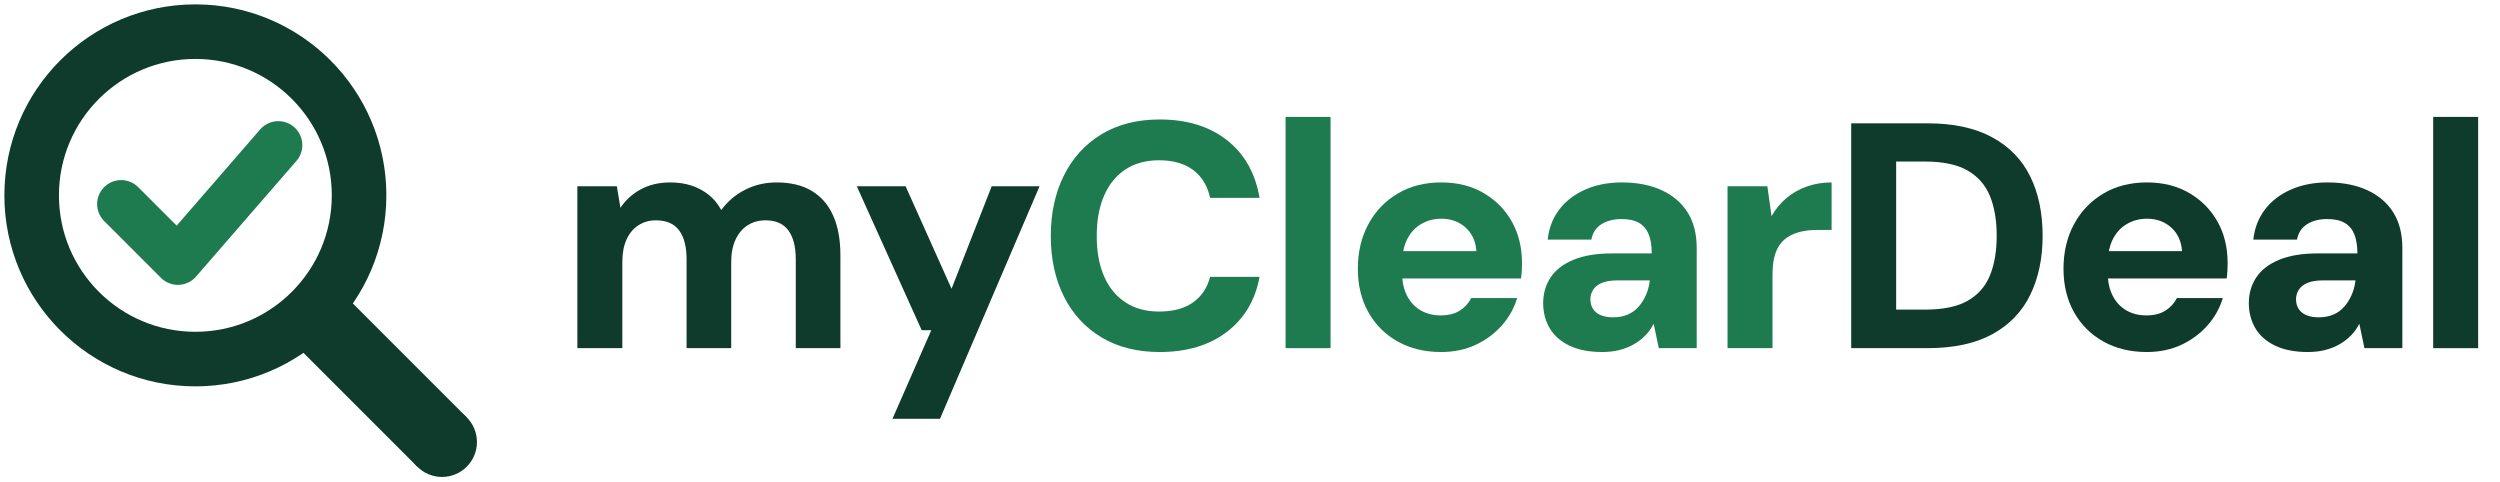
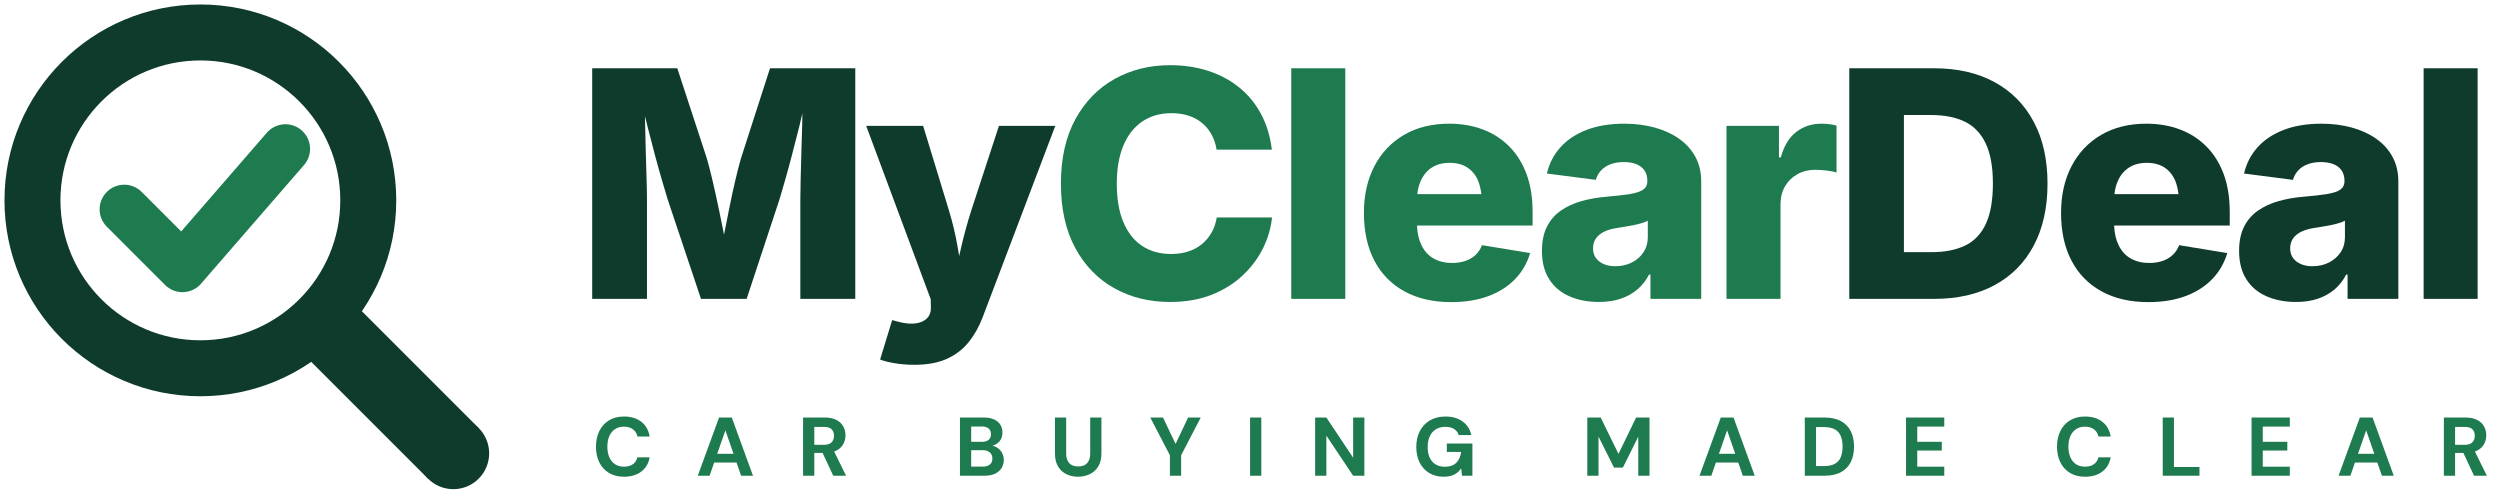
- <svg xmlns="http://www.w3.org/2000/svg" viewBox="68.5 59.5 1145.3 220.5" role="img" aria-label="myClearDeal">
+ <svg xmlns="http://www.w3.org/2000/svg" viewBox="68.5 59.5 1116.7 224" role="img" aria-label="MyClearDeal, car buying made clear">
  <circle cx="158.0" cy="149.0" r="75.0" fill="none" stroke="#0F3B2C" stroke-width="25.0" />
  <path d="M211.0 202.0L271.0 262.0" stroke="#0F3B2C" stroke-width="32.0" />
  <circle cx="271.0" cy="262.0" r="16.0" fill="#0F3B2C" />
  <path d="M124 153L150 179L196 126" fill="none" stroke="#1E7A4F" stroke-width="22.0" stroke-linecap="round" stroke-linejoin="round" />
-   <path d="M333.0 219.0V144.84H351.099L352.717 154.699Q356.249 149.401 362.061 146.238Q367.873 143.074 375.524 143.074Q380.969 143.074 385.383 144.546Q389.797 146.017 393.255 148.813Q396.713 151.609 398.92 155.729Q403.187 149.843 409.809 146.459Q416.43 143.074 424.229 143.074Q433.94 143.074 440.414 146.974Q446.889 150.873 450.199 158.304Q453.51 165.734 453.51 176.476V219.0H433.057V178.241Q433.057 169.707 429.673 165.072Q426.289 160.437 419.226 160.437Q414.517 160.437 410.986 162.718Q407.454 164.999 405.468 169.266Q403.481 173.533 403.481 179.566V219.0H383.029V178.241Q383.029 169.707 379.644 165.072Q376.26 160.437 368.903 160.437Q364.489 160.437 360.957 162.718Q357.426 164.999 355.513 169.266Q353.6 173.533 353.6 179.566V219.0Z" fill="#0F3B2C" />
-   <path d="M477.347 251.371 495.151 210.76H490.737L461.014 144.84H483.38L504.421 191.779L522.814 144.84H544.739L499.124 251.371Z" fill="#0F3B2C" />
-   <path d="M599.77 220.766Q584.32 220.766 573.137 214.071Q561.954 207.376 555.921 195.384Q549.889 183.391 549.889 167.647Q549.889 151.903 555.921 139.837Q561.954 127.771 573.137 121.003Q584.32 114.234 599.77 114.234Q618.457 114.234 630.523 123.651Q642.589 133.069 645.531 150.137H622.871Q621.106 141.897 615.146 137.409Q609.187 132.921 599.476 132.921Q590.5 132.921 584.099 137.115Q577.699 141.309 574.314 149.107Q570.93 156.906 570.93 167.647Q570.93 178.389 574.314 186.114Q577.699 193.839 584.099 198.032Q590.5 202.226 599.476 202.226Q609.187 202.226 615.073 198.032Q620.959 193.839 622.871 186.334H645.531Q642.589 202.373 630.523 211.569Q618.457 220.766 599.77 220.766Z" fill="#1E7A4F" />
-   <path d="M657.45 219.0V113.057H678.05V219.0Z" fill="#1E7A4F" />
-   <path d="M728.667 220.766Q717.484 220.766 708.876 215.984Q700.269 211.201 695.413 202.594Q690.557 193.986 690.557 182.656Q690.557 171.179 695.339 162.276Q700.121 153.374 708.729 148.224Q717.337 143.074 728.814 143.074Q739.85 143.074 748.164 147.93Q756.477 152.786 761.112 161.026Q765.747 169.266 765.747 180.007Q765.747 181.479 765.674 183.244Q765.6 185.01 765.306 187.07H705.271V174.563H744.853Q744.411 167.794 739.924 163.748Q735.436 159.701 728.814 159.701Q723.811 159.701 719.691 162.056Q715.571 164.41 713.217 168.971Q710.863 173.533 710.863 180.596V184.863Q710.863 190.601 713.07 194.942Q715.277 199.283 719.25 201.637Q723.223 203.991 728.52 203.991Q733.817 203.991 737.275 201.784Q740.733 199.577 742.499 196.046H763.54Q761.48 202.961 756.551 208.553Q751.621 214.144 744.559 217.455Q737.496 220.766 728.667 220.766Z" fill="#1E7A4F" />
-   <path d="M802.533 220.766Q793.41 220.766 787.304 217.749Q781.197 214.733 778.328 209.656Q775.459 204.58 775.459 198.4Q775.459 191.779 778.843 186.629Q782.227 181.479 789.29 178.536Q796.353 175.593 806.947 175.593H825.193Q825.193 170.296 823.795 166.838Q822.397 163.38 819.381 161.614Q816.364 159.849 811.361 159.849Q805.917 159.849 802.165 162.203Q798.413 164.557 797.53 169.266H777.519Q778.401 161.32 782.816 155.508Q787.23 149.696 794.661 146.385Q802.091 143.074 811.509 143.074Q821.956 143.074 829.681 146.606Q837.406 150.137 841.599 156.759Q845.793 163.38 845.793 173.091V219.0H828.43L826.076 207.817Q824.604 210.76 822.324 213.114Q820.043 215.469 817.1 217.161Q814.157 218.853 810.552 219.809Q806.947 220.766 802.533 220.766ZM807.536 204.874Q811.214 204.874 814.157 203.624Q817.1 202.373 819.16 200.019Q821.22 197.664 822.544 194.648Q823.869 191.631 824.31 188.1V187.953H809.449Q805.181 187.953 802.459 189.056Q799.737 190.16 798.413 192.146Q797.089 194.133 797.089 196.634Q797.089 199.283 798.413 201.196Q799.737 203.109 802.091 203.991Q804.446 204.874 807.536 204.874Z" fill="#1E7A4F" />
-   <path d="M859.919 219.0V144.84H878.164L880.077 158.524Q882.873 153.669 886.846 150.284Q890.819 146.9 896.116 144.987Q901.413 143.074 907.593 143.074V164.851H900.677Q896.263 164.851 892.511 165.881Q888.759 166.911 886.036 169.192Q883.314 171.473 881.916 175.372Q880.519 179.271 880.519 185.157V219.0Z" fill="#1E7A4F" />
-   <path d="M916.569 219.0V116H951.589Q969.393 116 981.164 122.401Q992.936 128.801 998.601 140.352Q1004.266 151.903 1004.266 167.5Q1004.266 182.95 998.601 194.574Q992.936 206.199 981.238 212.599Q969.54 219.0 951.441 219.0ZM937.169 201.343H950.411Q962.771 201.343 969.908 197.296Q977.044 193.25 980.134 185.672Q983.224 178.094 983.224 167.5Q983.224 156.906 980.134 149.328Q977.044 141.75 969.908 137.63Q962.771 133.51 950.411 133.51H937.169Z" fill="#0F3B2C" />
-   <path d="M1051.94 220.766Q1040.757 220.766 1032.149 215.984Q1023.541 211.201 1018.686 202.594Q1013.83 193.986 1013.83 182.656Q1013.83 171.179 1018.612 162.276Q1023.394 153.374 1032.002 148.224Q1040.61 143.074 1052.087 143.074Q1063.123 143.074 1071.436 147.93Q1079.75 152.786 1084.385 161.026Q1089.02 169.266 1089.02 180.007Q1089.02 181.479 1088.946 183.244Q1088.873 185.01 1088.579 187.07H1028.544V174.563H1068.126Q1067.684 167.794 1063.196 163.748Q1058.709 159.701 1052.087 159.701Q1047.084 159.701 1042.964 162.056Q1038.844 164.41 1036.49 168.971Q1034.136 173.533 1034.136 180.596V184.863Q1034.136 190.601 1036.343 194.942Q1038.55 199.283 1042.523 201.637Q1046.496 203.991 1051.793 203.991Q1057.09 203.991 1060.548 201.784Q1064.006 199.577 1065.771 196.046H1086.813Q1084.753 202.961 1079.824 208.553Q1074.894 214.144 1067.831 217.455Q1060.769 220.766 1051.94 220.766Z" fill="#0F3B2C" />
-   <path d="M1125.806 220.766Q1116.683 220.766 1110.576 217.749Q1104.47 214.733 1101.601 209.656Q1098.731 204.58 1098.731 198.4Q1098.731 191.779 1102.116 186.629Q1105.5 181.479 1112.563 178.536Q1119.626 175.593 1130.22 175.593H1148.466Q1148.466 170.296 1147.068 166.838Q1145.67 163.38 1142.654 161.614Q1139.637 159.849 1134.634 159.849Q1129.19 159.849 1125.438 162.203Q1121.686 164.557 1120.803 169.266H1100.791Q1101.674 161.32 1106.089 155.508Q1110.503 149.696 1117.934 146.385Q1125.364 143.074 1134.781 143.074Q1145.229 143.074 1152.954 146.606Q1160.679 150.137 1164.872 156.759Q1169.066 163.38 1169.066 173.091V219.0H1151.703L1149.349 207.817Q1147.877 210.76 1145.596 213.114Q1143.316 215.469 1140.373 217.161Q1137.43 218.853 1133.825 219.809Q1130.22 220.766 1125.806 220.766ZM1130.809 204.874Q1134.487 204.874 1137.43 203.624Q1140.373 202.373 1142.433 200.019Q1144.493 197.664 1145.817 194.648Q1147.141 191.631 1147.583 188.1V187.953H1132.721Q1128.454 187.953 1125.732 189.056Q1123.01 190.16 1121.686 192.146Q1120.361 194.133 1120.361 196.634Q1120.361 199.283 1121.686 201.196Q1123.01 203.109 1125.364 203.991Q1127.719 204.874 1130.809 204.874Z" fill="#0F3B2C" />
-   <path d="M1183.191 219.0V113.057H1203.791V219.0Z" fill="#0F3B2C" />
+   <g transform="translate(0,-26)">
+     <path d="M333.019 219.0V116H371.039L384.173 156.094Q385.279 159.758 386.696 165.806Q388.113 171.855 389.565 178.768Q390.809 184.713 391.915 190.312Q392.952 184.782 394.197 178.768Q395.579 171.855 396.996 165.841Q398.413 159.827 399.519 156.094L412.446 116H450.536V219.0H425.995V174.62Q425.995 171.164 426.134 165.737Q426.272 160.311 426.445 153.951Q426.617 147.591 426.825 141.093Q426.894 138.536 426.894 136.116Q426.272 138.881 425.581 141.785Q423.921 148.352 422.297 154.573Q420.672 160.795 419.186 165.979Q417.7 171.164 416.663 174.62L402.008 219.0H381.615L366.753 174.62Q365.716 171.233 364.195 166.048Q362.674 160.864 361.015 154.642Q359.356 148.421 357.697 141.854Q357.144 139.572 356.591 137.36Q356.591 139.158 356.66 140.955Q356.799 147.384 356.971 153.813Q357.144 160.242 357.317 165.668Q357.49 171.095 357.49 174.62V219.0Z" fill="#0F3B2C" />
+     <path d="M461.625 246.098 467.017 228.47 470.058 229.3Q474.413 230.406 477.697 229.922Q480.98 229.438 482.743 227.503Q484.506 225.567 484.299 222.387L484.229 219.138L455.403 141.715H480.842L492.386 179.528Q494.737 187.27 496.119 195.082Q496.465 197.432 496.949 199.852Q497.502 197.363 498.055 195.013Q499.921 187.132 502.341 179.528L514.715 141.715H539.877L507.456 227.157Q505.106 233.379 501.304 238.183Q497.502 242.987 491.592 245.718Q485.681 248.448 476.971 248.448Q472.547 248.448 468.434 247.792Q464.321 247.135 461.625 246.098Z" fill="#0F3B2C" />
+     <path d="M591.129 220.383Q577.235 220.383 566.209 214.23Q555.183 208.078 548.789 196.257Q542.394 184.436 542.394 167.569Q542.394 150.564 548.858 138.743Q555.321 126.922 566.382 120.77Q577.442 114.617 591.129 114.617Q600.323 114.617 608.135 117.141Q615.946 119.664 621.96 124.503Q627.974 129.342 631.742 136.358Q635.509 143.374 636.615 152.361H611.937Q611.315 148.559 609.656 145.552Q607.996 142.545 605.404 140.402Q602.812 138.259 599.356 137.153Q595.899 136.047 591.751 136.047Q584.217 136.047 578.721 139.78Q573.225 143.513 570.287 150.529Q567.349 157.546 567.349 167.569Q567.349 177.869 570.357 184.886Q573.364 191.902 578.79 195.428Q584.217 198.953 591.613 198.953Q595.761 198.953 599.217 197.847Q602.674 196.741 605.3 194.598Q607.927 192.455 609.656 189.448Q611.384 186.441 612.006 182.639H636.684Q635.993 189.552 632.744 196.222Q629.495 202.893 623.723 208.389Q617.951 213.885 609.794 217.134Q601.637 220.383 591.129 220.383Z" fill="#1E7A4F" />
+     <path d="M669.41 116V219.0H645.285V116Z" fill="#1E7A4F" />
+     <path d="M716.722 220.452Q704.625 220.452 695.846 215.647Q687.067 210.843 682.401 201.926Q677.734 193.008 677.734 180.634Q677.734 168.744 682.401 159.758Q687.067 150.771 695.639 145.759Q704.21 140.748 715.824 140.748Q723.981 140.748 730.79 143.305Q737.599 145.863 742.611 150.875Q747.622 155.887 750.353 163.214Q753.083 170.542 753.083 180.15V186.234H701.445Q701.653 191.418 703.45 195.013Q705.385 199.022 708.911 200.992Q712.437 202.962 717.137 202.962Q720.386 202.962 723.048 202.064Q725.709 201.165 727.61 199.368Q729.511 197.57 730.479 195.013L751.977 198.538Q750.042 205.174 745.307 210.117Q740.571 215.06 733.348 217.756Q726.124 220.452 716.722 220.452ZM701.583 172.201H730.202Q729.788 168.883 728.751 166.256Q727.092 162.385 723.912 160.311Q720.732 158.237 716.031 158.237Q711.33 158.237 708.081 160.345Q704.832 162.454 703.173 166.187Q701.929 168.883 701.583 172.201Z" fill="#1E7A4F" />
+     <path d="M782.699 220.383Q775.302 220.383 769.53 217.859Q763.758 215.336 760.509 210.255Q757.26 205.174 757.26 197.57Q757.26 191.142 759.507 186.717Q761.753 182.293 765.763 179.528Q769.772 176.763 774.957 175.311Q780.141 173.86 786.017 173.376Q792.584 172.823 796.593 172.166Q800.603 171.509 802.469 170.196Q804.336 168.883 804.336 166.532V166.256Q804.336 163.56 803.091 161.693Q801.847 159.827 799.497 158.859Q797.146 157.891 793.828 157.891Q790.51 157.891 787.918 158.859Q785.326 159.827 783.667 161.624Q782.008 163.421 781.316 165.841L759.472 163.007Q760.993 156.37 765.452 151.359Q769.91 146.347 777.134 143.547Q784.358 140.748 794.036 140.748Q801.225 140.748 807.481 142.441Q813.737 144.135 818.438 147.418Q823.138 150.702 825.765 155.506Q828.392 160.311 828.392 166.532V219.0H805.718V208.147H805.096Q803.022 212.156 799.808 214.852Q796.593 217.548 792.342 218.965Q788.091 220.383 782.699 220.383ZM790.026 204.414Q794.105 204.414 797.388 202.755Q800.672 201.096 802.608 198.193Q804.543 195.289 804.543 191.487V184.091Q803.506 184.644 801.951 185.128Q800.395 185.611 798.529 185.992Q796.663 186.372 794.796 186.683Q792.93 186.994 791.202 187.27Q787.676 187.754 785.187 188.93Q782.699 190.105 781.385 191.971Q780.072 193.838 780.072 196.464Q780.072 199.022 781.385 200.785Q782.699 202.548 784.911 203.481Q787.123 204.414 790.026 204.414Z" fill="#1E7A4F" />
+     <path d="M839.689 219.0V141.715H863.123V155.817H863.952Q866.026 148.144 870.831 144.446Q875.635 140.748 881.995 140.748Q883.654 140.748 885.486 140.955Q887.318 141.162 888.838 141.577V162.592Q887.11 161.97 884.31 161.659Q881.511 161.348 879.299 161.348Q874.875 161.348 871.349 163.318Q867.824 165.288 865.819 168.744Q863.814 172.201 863.814 176.832V219.0Z" fill="#1E7A4F" />
+     <path d="M932.417 219.0H894.536V116H932.417Q948.109 116 959.446 122.187Q970.783 128.374 976.936 139.918Q983.088 151.462 983.088 167.5Q983.088 183.538 976.97 195.116Q970.852 206.695 959.481 212.848Q948.109 219.0 932.417 219.0ZM918.938 198.123H931.38Q940.229 198.123 946.347 195.151Q952.464 192.179 955.575 185.404Q958.686 178.63 958.686 167.5Q958.686 156.37 955.506 149.631Q952.326 142.891 946.208 139.884Q940.091 136.877 931.035 136.877H918.938Z" fill="#0F3B2C" />
+     <path d="M1028.119 220.452Q1016.021 220.452 1007.242 215.647Q998.463 210.843 993.797 201.926Q989.131 193.008 989.131 180.634Q989.131 168.744 993.797 159.758Q998.463 150.771 1007.035 145.759Q1015.607 140.748 1027.22 140.748Q1035.377 140.748 1042.186 143.305Q1048.995 145.863 1054.007 150.875Q1059.019 155.887 1061.749 163.214Q1064.48 170.542 1064.48 180.15V186.234H1012.841Q1013.049 191.418 1014.846 195.013Q1016.782 199.022 1020.307 200.992Q1023.833 202.962 1028.533 202.962Q1031.782 202.962 1034.444 202.064Q1037.105 201.165 1039.006 199.368Q1040.907 197.57 1041.875 195.013L1063.374 198.538Q1061.438 205.174 1056.703 210.117Q1051.968 215.06 1044.744 217.756Q1037.52 220.452 1028.119 220.452ZM1012.98 172.201H1041.599Q1041.184 168.883 1040.147 166.256Q1038.488 162.385 1035.308 160.311Q1032.128 158.237 1027.427 158.237Q1022.727 158.237 1019.478 160.345Q1016.229 162.454 1014.57 166.187Q1013.325 168.883 1012.98 172.201Z" fill="#0F3B2C" />
+     <path d="M1094.095 220.383Q1086.698 220.383 1080.926 217.859Q1075.154 215.336 1071.905 210.255Q1068.656 205.174 1068.656 197.57Q1068.656 191.142 1070.903 186.717Q1073.149 182.293 1077.159 179.528Q1081.168 176.763 1086.353 175.311Q1091.537 173.86 1097.413 173.376Q1103.98 172.823 1107.99 172.166Q1111.999 171.509 1113.866 170.196Q1115.732 168.883 1115.732 166.532V166.256Q1115.732 163.56 1114.488 161.693Q1113.243 159.827 1110.893 158.859Q1108.543 157.891 1105.225 157.891Q1101.906 157.891 1099.314 158.859Q1096.722 159.827 1095.063 161.624Q1093.404 163.421 1092.713 165.841L1070.868 163.007Q1072.389 156.37 1076.848 151.359Q1081.306 146.347 1088.53 143.547Q1095.754 140.748 1105.432 140.748Q1112.621 140.748 1118.877 142.441Q1125.133 144.135 1129.834 147.418Q1134.535 150.702 1137.161 155.506Q1139.788 160.311 1139.788 166.532V219.0H1117.115V208.147H1116.492Q1114.419 212.156 1111.204 214.852Q1107.99 217.548 1103.738 218.965Q1099.487 220.383 1094.095 220.383ZM1101.423 204.414Q1105.501 204.414 1108.785 202.755Q1112.068 201.096 1114.004 198.193Q1115.939 195.289 1115.939 191.487V184.091Q1114.902 184.644 1113.347 185.128Q1111.792 185.611 1109.925 185.992Q1108.059 186.372 1106.192 186.683Q1104.326 186.994 1102.598 187.27Q1099.072 187.754 1096.584 188.93Q1094.095 190.105 1092.782 191.971Q1091.468 193.838 1091.468 196.464Q1091.468 199.022 1092.782 200.785Q1094.095 202.548 1096.307 203.481Q1098.519 204.414 1101.423 204.414Z" fill="#0F3B2C" />
+     <path d="M1175.21 116V219.0H1151.085V116Z" fill="#0F3B2C" />
+   </g>
+   <path d="M347.226 272.446Q343.326 272.446 340.521 270.756Q337.717 269.066 336.213 266.039Q334.709 263.011 334.709 259.037Q334.709 255.063 336.213 252.017Q337.717 248.971 340.521 247.263Q343.326 245.554 347.226 245.554Q351.943 245.554 354.951 247.894Q357.96 250.234 358.703 254.506H353.243Q352.76 252.426 351.219 251.256Q349.677 250.086 347.189 250.086Q344.886 250.086 343.233 251.181Q341.58 252.277 340.689 254.264Q339.797 256.251 339.797 259.037Q339.797 261.786 340.689 263.791Q341.58 265.797 343.233 266.874Q344.886 267.951 347.189 267.951Q349.677 267.951 351.2 266.856Q352.723 265.76 353.206 263.791H358.703Q357.96 267.84 354.951 270.143Q351.943 272.446 347.226 272.446Z" fill="#1E7A4F" />
+   <path d="M380.184 272.0 389.693 246.0H395.375L404.847 272.0H399.535L392.515 251.72L385.458 272.0ZM384.381 266.094 385.718 262.194H398.941L400.241 266.094Z" fill="#1E7A4F" />
+   <path d="M427.219 272.0V246.0H436.914Q440.071 246.0 442.114 247.077Q444.157 248.154 445.159 249.956Q446.162 251.757 446.162 253.949Q446.162 256.029 445.197 257.83Q444.231 259.631 442.169 260.727Q440.108 261.823 436.877 261.823H432.234V272.0ZM440.702 272.0 435.354 260.56H440.777L446.422 272.0ZM432.234 258.183H436.617Q438.882 258.183 439.959 257.069Q441.037 255.954 441.037 254.134Q441.037 252.314 439.978 251.256Q438.919 250.197 436.617 250.197H432.234Z" fill="#1E7A4F" />
+   <path d="M497.296 272.0V246.0H507.956Q510.667 246.0 512.525 246.854Q514.382 247.709 515.329 249.213Q516.276 250.717 516.276 252.686Q516.276 254.654 515.422 255.991Q514.567 257.329 513.175 258.053Q511.782 258.777 510.11 258.889L510.705 258.48Q512.487 258.554 513.88 259.427Q515.273 260.3 516.072 261.749Q516.87 263.197 516.87 264.906Q516.87 266.986 515.867 268.583Q514.865 270.18 512.97 271.09Q511.076 272.0 508.327 272.0ZM502.31 267.914H507.51Q509.553 267.914 510.667 266.986Q511.782 266.057 511.782 264.311Q511.782 262.566 510.63 261.581Q509.479 260.597 507.436 260.597H502.31ZM502.31 256.846H507.139Q509.107 256.846 510.129 255.954Q511.15 255.063 511.15 253.429Q511.15 251.831 510.129 250.921Q509.107 250.011 507.102 250.011H502.31Z" fill="#1E7A4F" />
+   <path d="M550.014 272.446Q547.154 272.446 544.814 271.294Q542.474 270.143 541.1 267.84Q539.726 265.537 539.726 261.971V246.0H544.74V262.009Q544.74 263.94 545.371 265.259Q546.003 266.577 547.21 267.209Q548.417 267.84 550.089 267.84Q551.797 267.84 553.004 267.209Q554.211 266.577 554.843 265.259Q555.474 263.94 555.474 262.009V246.0H560.489V261.971Q560.489 265.537 559.077 267.84Q557.666 270.143 555.27 271.294Q552.874 272.446 550.014 272.446Z" fill="#1E7A4F" />
+   <path d="M591.07 272.0V262.863L582.304 246.0H587.987L594.115 258.851H593.113L599.204 246.0H604.85L596.084 262.863V272.0Z" fill="#1E7A4F" />
+   <path d="M626.888 272.0V246.0H631.902V272.0Z" fill="#1E7A4F" />
+   <path d="M655.946 272.0V246.0H660.961L672.921 263.94V246.0H677.935V272.0H672.921L660.961 254.097V272.0Z" fill="#1E7A4F" />
+   <path d="M713.382 272.446Q709.667 272.446 706.919 270.793Q704.17 269.14 702.647 266.15Q701.125 263.16 701.125 259.186Q701.125 255.174 702.685 252.11Q704.245 249.046 707.179 247.3Q710.113 245.554 714.199 245.554Q718.767 245.554 721.795 247.746Q724.822 249.937 725.713 253.837H720.105Q719.547 252.129 718.043 251.144Q716.539 250.16 714.162 250.16Q711.636 250.16 709.853 251.274Q708.07 252.389 707.142 254.394Q706.213 256.4 706.213 259.186Q706.213 262.009 707.142 263.977Q708.07 265.946 709.797 266.967Q711.525 267.989 713.865 267.989Q717.282 267.989 719.046 266.15Q720.81 264.311 721.145 261.377H714.756V257.626H726.196V272.0H721.553L721.182 268.694Q720.365 269.92 719.269 270.756Q718.173 271.591 716.725 272.019Q715.276 272.446 713.382 272.446Z" fill="#1E7A4F" />
+   <path d="M777.515 272.0V246.0H783.495L791.444 262.231L799.318 246.0H805.298V272.0H800.284V254.543L793.413 268.36H789.438L782.53 254.543V272.0Z" fill="#1E7A4F" />
+   <path d="M827.634 272.0 837.142 246.0H842.825L852.297 272.0H846.985L839.965 251.72L832.908 272.0ZM831.831 266.094 833.168 262.194H846.391L847.691 266.094Z" fill="#1E7A4F" />
+   <path d="M874.669 272.0V246.0H883.361Q887.892 246.0 890.845 247.616Q893.798 249.231 895.228 252.147Q896.658 255.063 896.658 259.0Q896.658 262.937 895.228 265.853Q893.798 268.769 890.863 270.384Q887.929 272.0 883.361 272.0ZM879.683 267.691H883.101Q886.295 267.691 888.133 266.651Q889.972 265.611 890.752 263.661Q891.532 261.711 891.532 259.0Q891.532 256.251 890.752 254.301Q889.972 252.351 888.133 251.311Q886.295 250.271 883.101 250.271H879.683Z" fill="#1E7A4F" />
+   <path d="M919.885 272.0V246.0H936.97V250.049H924.899V256.846H935.856V260.746H924.899V267.951H936.97V272.0Z" fill="#1E7A4F" />
+   <path d="M999.841 272.446Q995.941 272.446 993.137 270.756Q990.333 269.066 988.828 266.039Q987.324 263.011 987.324 259.037Q987.324 255.063 988.828 252.017Q990.333 248.971 993.137 247.263Q995.941 245.554 999.841 245.554Q1004.558 245.554 1007.567 247.894Q1010.575 250.234 1011.318 254.506H1005.858Q1005.375 252.426 1003.834 251.256Q1002.293 250.086 999.804 250.086Q997.501 250.086 995.848 251.181Q994.195 252.277 993.304 254.264Q992.413 256.251 992.413 259.037Q992.413 261.786 993.304 263.791Q994.195 265.797 995.848 266.874Q997.501 267.951 999.804 267.951Q1002.293 267.951 1003.815 266.856Q1005.338 265.76 1005.821 263.791H1011.318Q1010.575 267.84 1007.567 270.143Q1004.558 272.446 999.841 272.446Z" fill="#1E7A4F" />
+   <path d="M1034.545 272.0V246.0H1039.559V268.1H1050.962V272.0Z" fill="#1E7A4F" />
+   <path d="M1074.226 272.0V246.0H1091.312V250.049H1079.241V256.846H1090.198V260.746H1079.241V267.951H1091.312V272.0Z" fill="#1E7A4F" />
+   <path d="M1113.09 272.0 1122.599 246.0H1128.282L1137.753 272.0H1132.442L1125.422 251.72L1118.365 272.0ZM1117.287 266.094 1118.625 262.194H1131.847L1133.147 266.094Z" fill="#1E7A4F" />
+   <path d="M1160.126 272.0V246.0H1169.82Q1172.977 246.0 1175.02 247.077Q1177.063 248.154 1178.066 249.956Q1179.069 251.757 1179.069 253.949Q1179.069 256.029 1178.103 257.83Q1177.137 259.631 1175.076 260.727Q1173.014 261.823 1169.783 261.823H1165.14V272.0ZM1173.609 272.0 1168.26 260.56H1173.683L1179.329 272.0ZM1165.14 258.183H1169.523Q1171.789 258.183 1172.866 257.069Q1173.943 255.954 1173.943 254.134Q1173.943 252.314 1172.884 251.256Q1171.826 250.197 1169.523 250.197H1165.14Z" fill="#1E7A4F" />
</svg>
